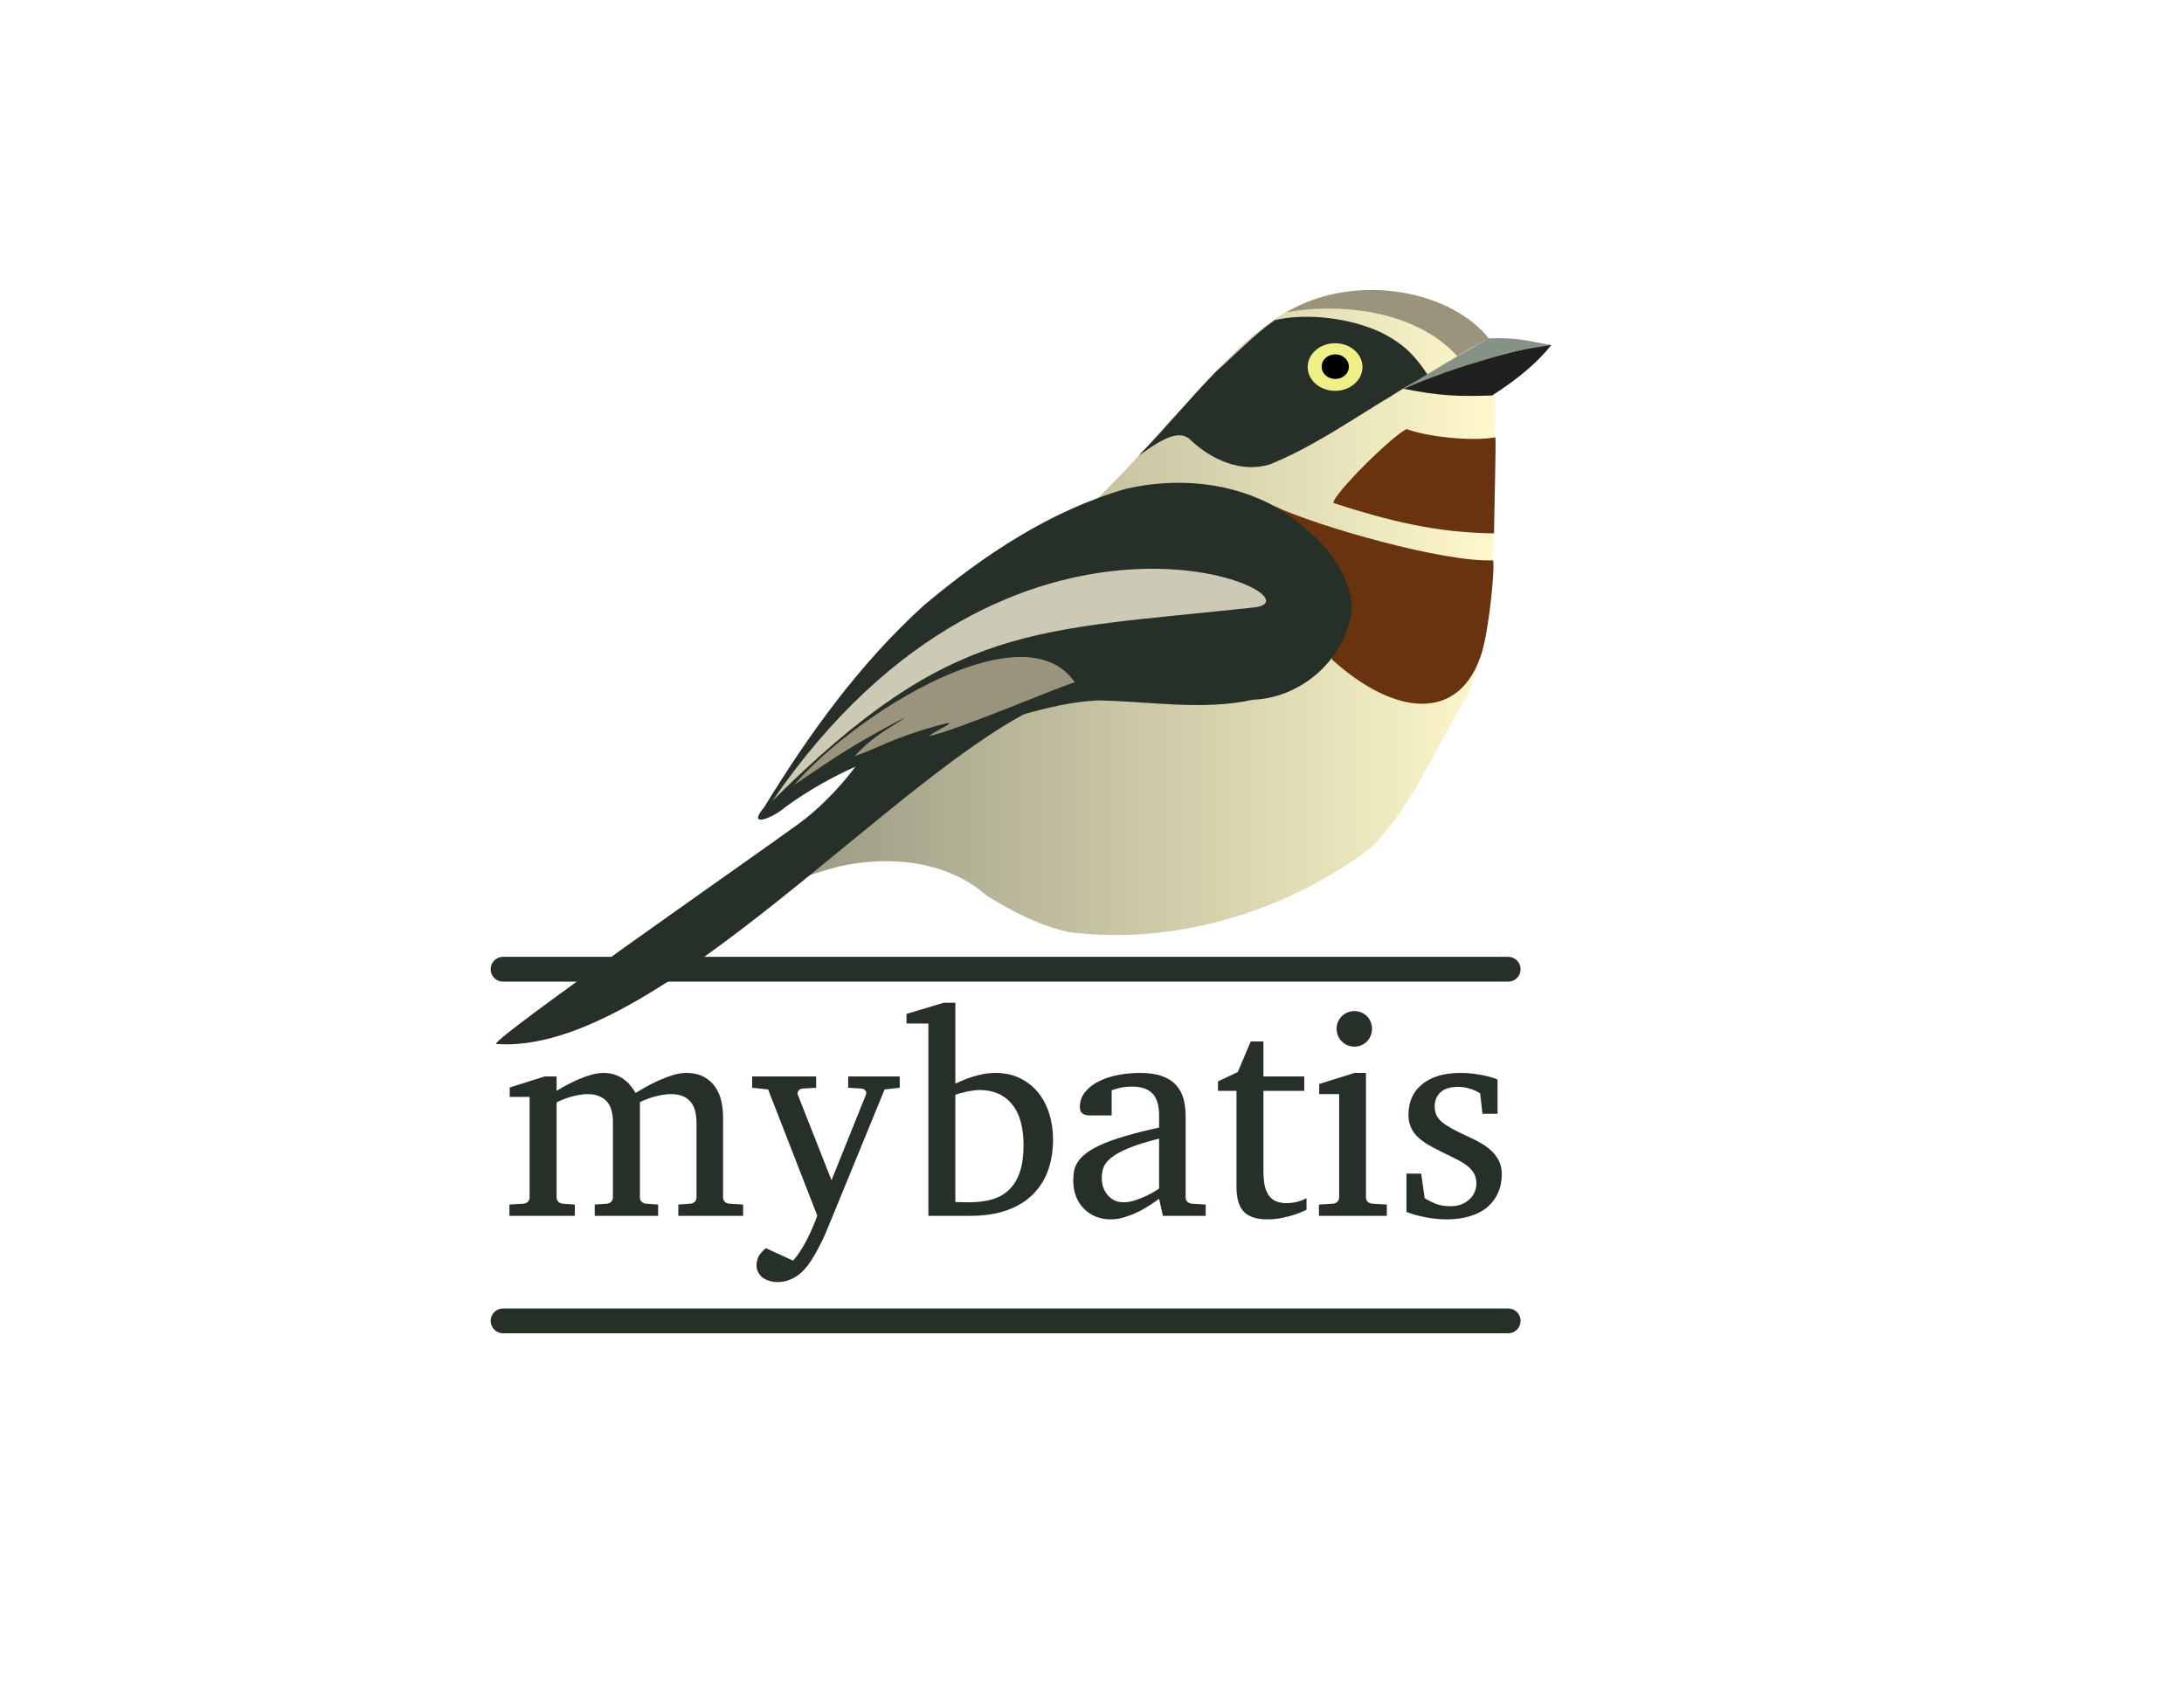
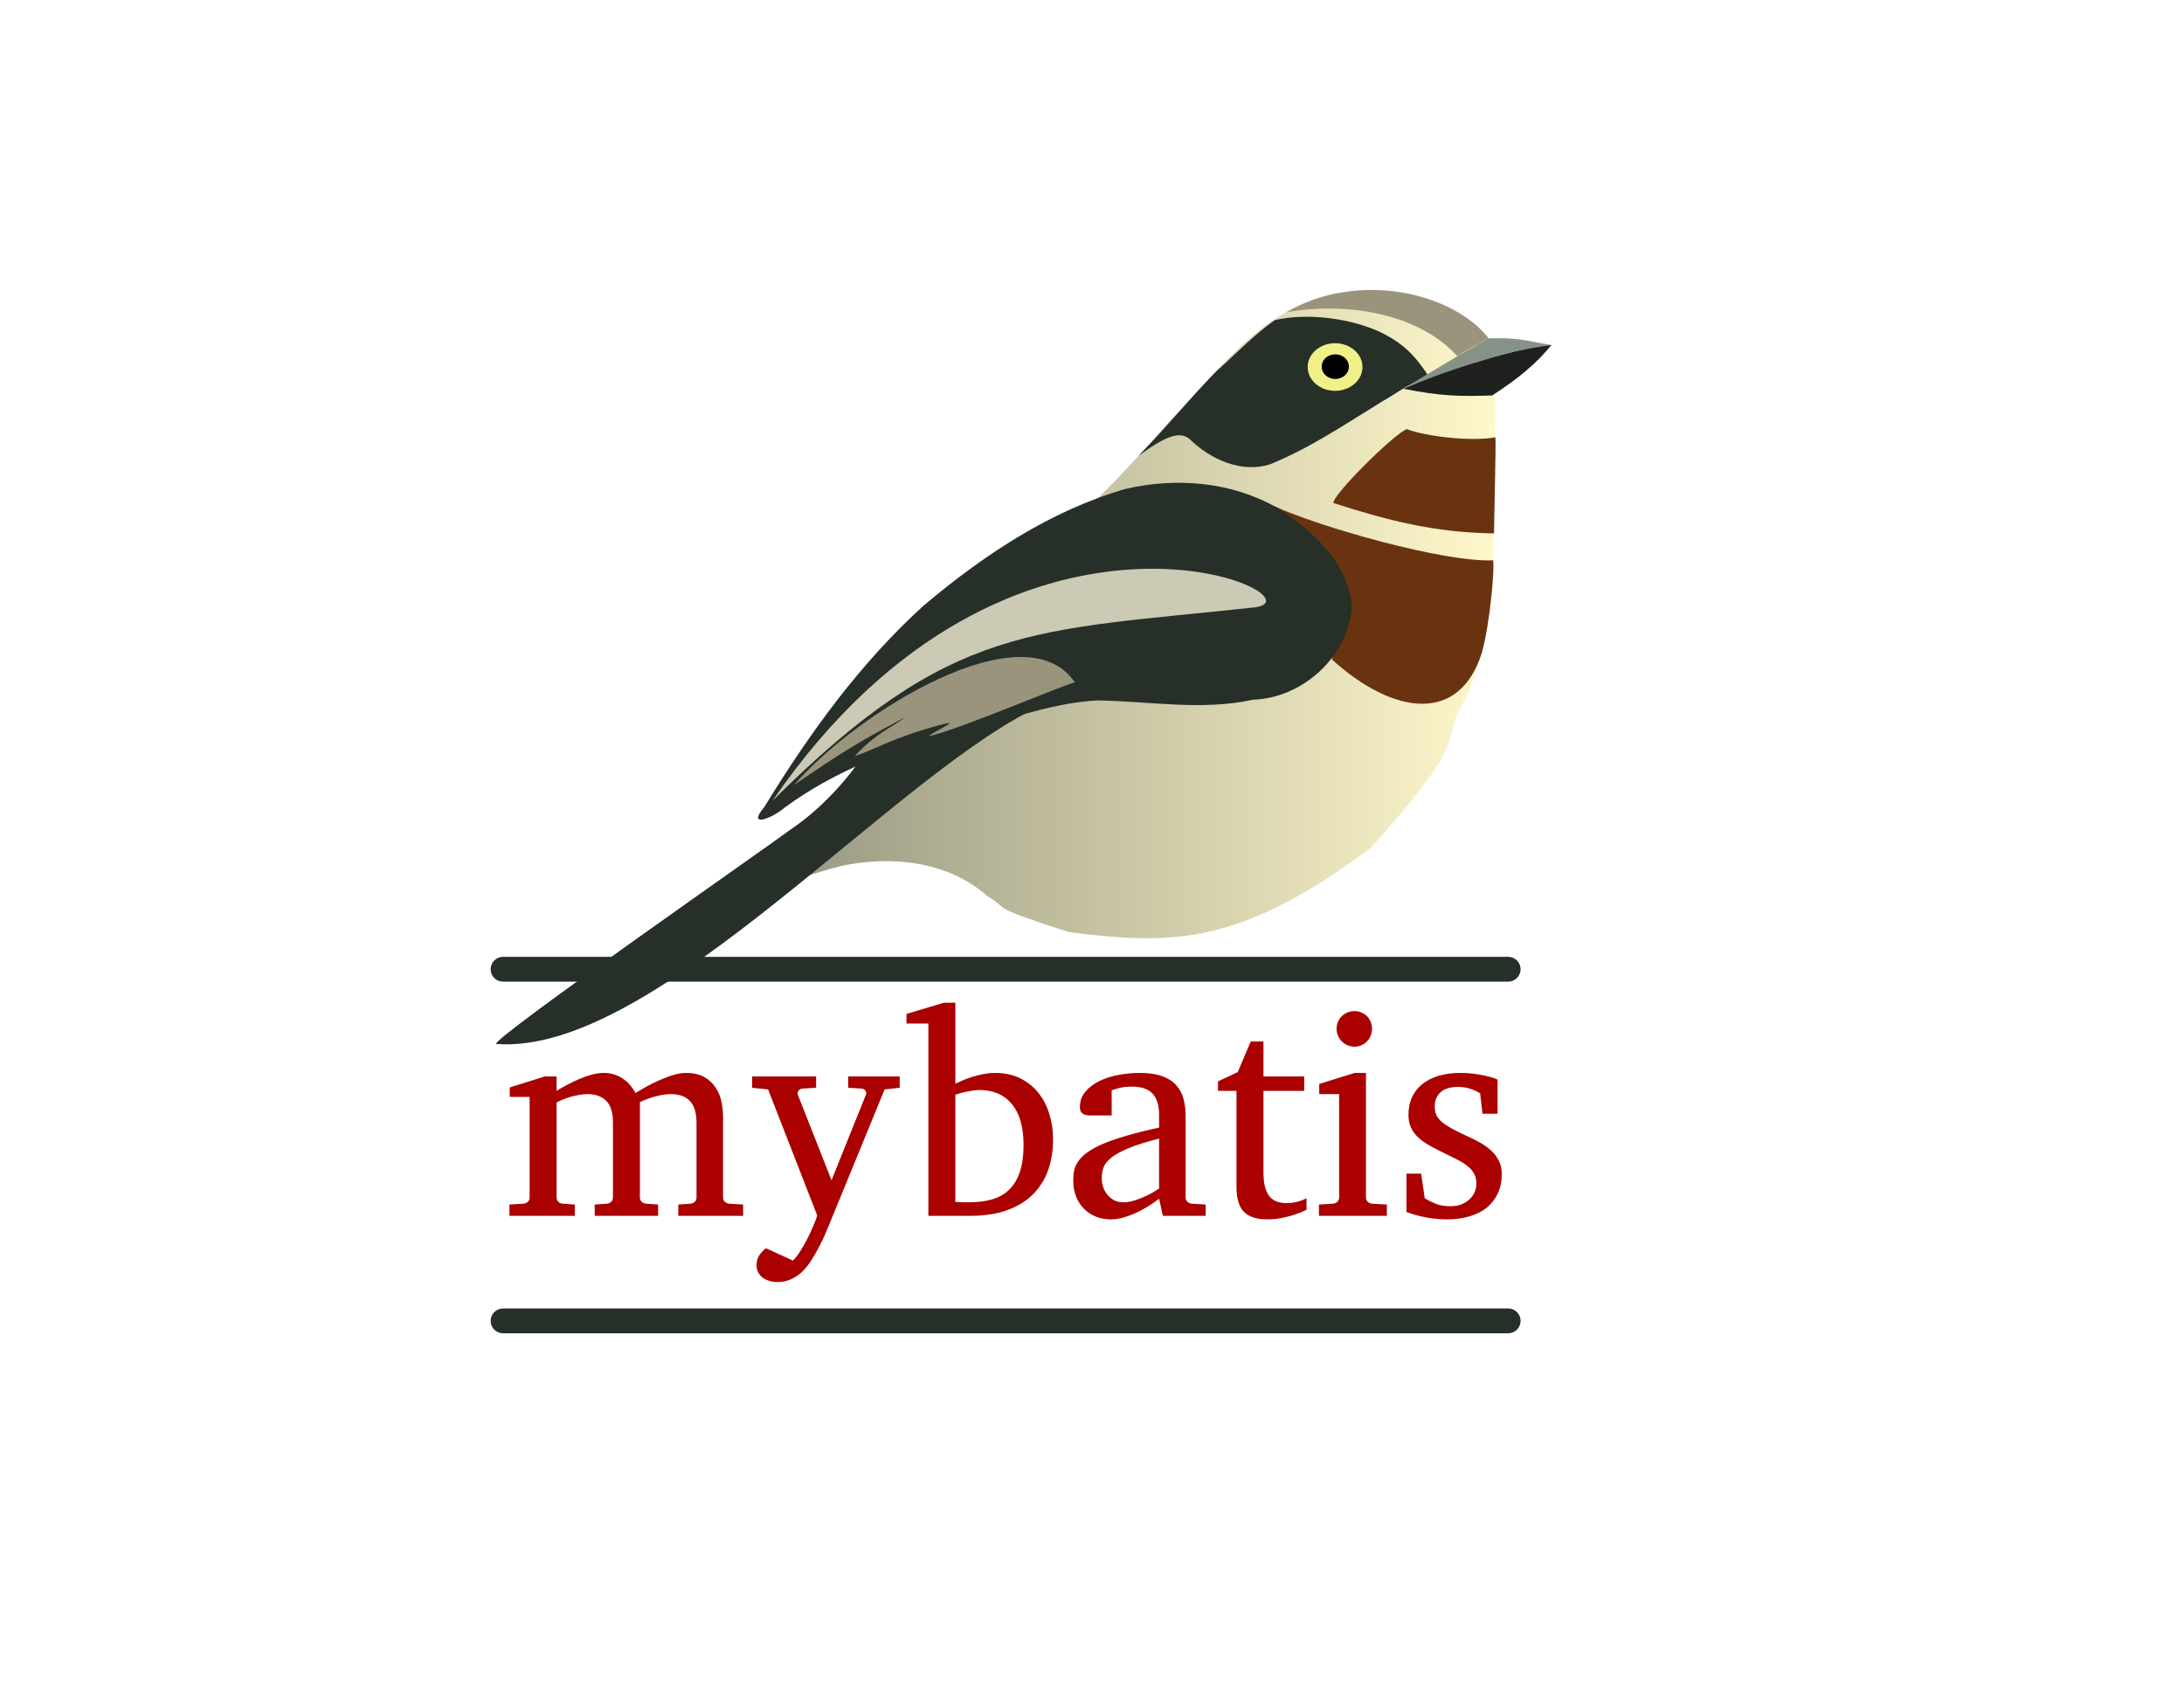
<svg xmlns="http://www.w3.org/2000/svg" xmlns:xlink="http://www.w3.org/1999/xlink" width="792pt" height="612pt" id="svg2" version="1.0">
  <defs id="defs4">
    <linearGradient id="linearGradient3038">
      <stop style="stop-color:#757769;stop-opacity:1;" offset="0" id="stop3040" />
      <stop style="stop-color:#fff8cb;stop-opacity:1;" offset="1" id="stop3042" />
    </linearGradient>
    <linearGradient xlink:href="#linearGradient3038" id="linearGradient3094" gradientUnits="userSpaceOnUse" x1="2.836" y1="315.948" x2="915.594" y2="315.948" gradientTransform="matrix(0.507647,0,0,0.507647,258.1282,158.7463)" />
  </defs>
  <g id="layer1">
    <path d="m -421.395,3.243 c 9.388,-3.701 19.201,-6.233 28.876,-9.062 14.301,-4.33 28.814,-7.791 43.446,-10.777 5.303,-1.075 10.62,-2.124 16.026,-2.49 1.325,-0.068 2.656,-0.119 3.983,-0.058 0.458,0.017 0.917,0.017 1.375,0.015 0.264,-0.007 0.528,-0.007 0.793,-0.005 1.419,0.043 2.839,0.042 4.259,0.044 1.734,0.005 3.468,-0.005 5.202,-0.012 1.613,-0.185 2.269,0.143 3.656,0.852 1.591,0.833 2.997,1.828 4.265,3.1 1.346,1.375 2.464,2.967 3.291,4.703 0.538,0.938 0.54,2.022 0.785,3.037 0.187,0.698 0.628,1.154 1.206,1.562 1.012,0.546 2.091,0.799 3.222,0.987 0.182,0.025 0.364,0.05 0.546,0.075 0,0 -10.308,7.221 -10.308,7.221 l 0,0 c -0.183,-0.039 -0.365,-0.077 -0.548,-0.115 -1.264,-0.3 -2.521,-0.691 -3.591,-1.455 -0.7,-0.609 -1.301,-1.286 -1.581,-2.188 -0.353,-0.947 -0.169,-2.025 -0.651,-2.954 -0.712,-1.627 -1.755,-3.083 -3.028,-4.322 -1.213,-1.146 -2.59,-2.008 -4.096,-2.728 -1.075,-0.487 -2.153,-0.417 -3.32,-0.397 -1.723,-0.007 -3.446,-0.016 -5.169,-0.012 -1.46,0.002 -2.921,0.002 -4.381,0.045 -0.264,0.001 -0.528,0.002 -0.792,-0.011 -0.465,-0.012 -0.931,-0.026 -1.396,-0.052 -1.238,-0.049 -2.476,-0.032 -3.713,0.032 -5.149,0.336 -10.237,1.217 -15.307,2.145 -14.479,2.75 -28.795,6.178 -42.897,10.492 -10.09,3.045 -20.328,5.848 -29.991,10.107 0,0 9.841,-7.777 9.841,-7.777 z" id="path3153" style="fill:#000000;fill-opacity:0" />
-     <path id="path3104" style="font-size:139.822px;font-style:normal;font-variant:normal;font-weight:normal;font-stretch:normal;text-align:center;line-height:125%;writing-mode:lr-tb;text-anchor:middle;fill:#262f28;fill-opacity:1;stroke:none;font-family:Abyssinica SIL;-inkscape-font-specification:Abyssinica SIL" d="m 327.977,587.806 0,-5.462 5.871,-0.41 c 0.865,-0.091 1.57,-0.41 2.116,-0.956 0.546,-0.546 0.819,-1.252 0.819,-2.116 l 0,-35.638 c -9e-5,-2.185 -0.205,-4.142 -0.614,-5.871 -0.41,-1.775 -1.115,-3.277 -2.116,-4.506 -0.956,-1.229 -2.23,-2.185 -3.823,-2.867 -1.593,-0.683 -3.55,-1.024 -5.871,-1.024 -1.183,6e-5 -2.435,0.114 -3.755,0.341 -1.274,0.182 -2.572,0.455 -3.892,0.819 -1.274,0.319 -2.549,0.728 -3.823,1.229 -1.229,0.455 -2.39,0.956 -3.482,1.502 l 0,46.016 c -6e-5,0.865 0.273,1.57 0.819,2.116 0.546,0.546 1.252,0.865 2.116,0.956 l 5.871,0.41 0,5.462 -30.654,0 0,-5.462 5.871,-0.41 c 0.865,-0.091 1.57,-0.41 2.116,-0.956 0.546,-0.546 0.819,-1.252 0.819,-2.116 l 0,-36.526 c -5e-5,-1.957 -0.228,-3.755 -0.683,-5.394 -0.41,-1.684 -1.115,-3.095 -2.116,-4.233 -0.956,-1.183 -2.23,-2.094 -3.823,-2.731 -1.548,-0.683 -3.436,-1.024 -5.667,-1.024 -1.32,6e-5 -2.708,0.137 -4.165,0.41 -1.411,0.228 -2.776,0.546 -4.096,0.956 -1.32,0.364 -2.572,0.797 -3.755,1.297 -1.138,0.455 -2.116,0.91 -2.936,1.365 l 0,45.879 c -3e-5,0.865 0.273,1.57 0.819,2.116 0.546,0.546 1.252,0.865 2.116,0.956 l 5.871,0.41 0,5.462 -31.61,0 0,-5.462 6.827,-0.41 c 0.865,-0.091 1.57,-0.41 2.116,-0.956 0.546,-0.546 0.819,-1.252 0.819,-2.116 l 0,-48.542 -9.626,0 0,-4.574 16.932,-5.325 5.735,0 0,6.964 c 1.547,-0.956 3.254,-1.934 5.12,-2.936 1.912,-1.001 3.869,-1.934 5.871,-2.799 2.003,-0.865 4.005,-1.57 6.008,-2.116 2.048,-0.546 3.983,-0.819 5.803,-0.819 2.003,7e-5 3.823,0.296 5.462,0.888 1.638,0.546 3.072,1.297 4.301,2.253 1.274,0.91 2.367,1.957 3.277,3.141 0.956,1.138 1.73,2.276 2.321,3.414 1.411,-0.865 3.118,-1.866 5.12,-3.004 2.003,-1.138 4.119,-2.185 6.349,-3.141 2.23,-1.001 4.46,-1.843 6.691,-2.526 2.23,-0.683 4.278,-1.024 6.145,-1.024 3.687,7e-5 6.691,0.683 9.012,2.048 2.321,1.32 4.142,3.027 5.462,5.12 1.365,2.048 2.298,4.347 2.799,6.896 0.501,2.549 0.751,5.007 0.751,7.373 l 0,38.711 c -1.1e-4,0.865 0.273,1.57 0.819,2.116 0.592,0.546 1.297,0.865 2.116,0.956 l 6.759,0.41 0,5.462 -31.337,0" />
-     <path id="path3106" style="font-size:139.822px;font-style:normal;font-variant:normal;font-weight:normal;font-stretch:normal;text-align:center;line-height:125%;writing-mode:lr-tb;text-anchor:middle;fill:#262f28;fill-opacity:1;stroke:none;font-family:Abyssinica SIL;-inkscape-font-specification:Abyssinica SIL" d="m 427.723,526.702 -26.831,65.405 c -0.455,1.138 -1.092,2.663 -1.912,4.574 -0.819,1.912 -1.798,3.937 -2.936,6.076 -1.092,2.185 -2.321,4.324 -3.687,6.418 -1.32,2.094 -2.708,3.869 -4.165,5.325 -1.684,1.684 -3.55,2.981 -5.598,3.892 -2.003,0.956 -4.187,1.434 -6.554,1.434 -1.639,-3e-5 -3.095,-0.228 -4.369,-0.683 -1.274,-0.41 -2.344,-0.979 -3.209,-1.707 -0.865,-0.728 -1.525,-1.593 -1.98,-2.594 -0.455,-0.956 -0.683,-1.957 -0.683,-3.004 -10e-6,-1.593 0.341,-3.072 1.024,-4.438 0.728,-1.32 1.889,-2.64 3.482,-3.96 l 13.108,6.008 c 1.138,-1.138 2.299,-2.64 3.482,-4.506 1.183,-1.821 2.298,-3.755 3.345,-5.803 1.047,-2.048 2.003,-4.096 2.867,-6.145 0.865,-2.003 1.547,-3.778 2.048,-5.325 l -23.759,-60.968 -7.715,-0.819 0,-5.462 30.928,0 0,5.462 -6.691,0.41 c -0.774,0.091 -1.388,0.432 -1.843,1.024 -0.455,0.592 -0.546,1.274 -0.273,2.048 l 16.249,41.237 16.59,-41.237 c 0.319,-0.728 0.273,-1.388 -0.137,-1.98 -0.41,-0.637 -1.001,-1.001 -1.775,-1.092 l -6.622,-0.41 0,-5.462 24.92,0 0,5.462 -7.305,0.819" />
-     <path id="path3108" style="font-size:139.822px;font-style:normal;font-variant:normal;font-weight:normal;font-stretch:normal;text-align:center;line-height:125%;writing-mode:lr-tb;text-anchor:middle;fill:#262f28;fill-opacity:1;stroke:none;font-family:Abyssinica SIL;-inkscape-font-specification:Abyssinica SIL" d="m 509.172,550.871 c -7e-5,5.28 -0.774,10.173 -2.321,14.679 -1.548,4.46 -3.96,8.352 -7.237,11.675 -3.232,3.323 -7.396,5.917 -12.494,7.783 -5.052,1.866 -11.083,2.799 -18.092,2.799 l -20.14,0 0,-92.987 -10.582,0 0,-4.643 18.024,-5.394 5.598,0 0,39.12 c 0.819,-0.364 1.889,-0.842 3.209,-1.434 1.32,-0.592 2.822,-1.161 4.506,-1.707 1.73,-0.546 3.573,-1.024 5.53,-1.434 1.957,-0.41 3.96,-0.614 6.008,-0.614 4.597,7e-5 8.625,0.865 12.084,2.594 3.505,1.73 6.44,4.074 8.807,7.032 2.367,2.959 4.142,6.395 5.325,10.309 1.183,3.869 1.775,7.942 1.775,12.221 m -14.269,2.799 c -5e-5,-8.784 -1.889,-15.43 -5.667,-19.936 -3.732,-4.506 -8.967,-6.759 -15.703,-6.759 -0.774,6e-5 -1.684,0.068 -2.731,0.205 -1.047,0.137 -2.116,0.319 -3.209,0.546 -1.047,0.228 -2.094,0.478 -3.141,0.751 -1.001,0.273 -1.843,0.523 -2.526,0.751 l 0,51.887 c 0.774,0.045 1.57,0.068 2.39,0.068 0.683,0.045 1.411,0.068 2.185,0.068 0.819,0 1.57,0 2.253,0 4.142,0 7.829,-0.478 11.06,-1.434 3.232,-0.956 5.962,-2.526 8.193,-4.711 2.23,-2.185 3.937,-5.029 5.12,-8.534 1.183,-3.505 1.775,-7.806 1.775,-12.904" />
-     <path id="path3110" style="font-size:139.822px;font-style:normal;font-variant:normal;font-weight:normal;font-stretch:normal;text-align:center;line-height:125%;writing-mode:lr-tb;text-anchor:middle;fill:#262f28;fill-opacity:1;stroke:none;font-family:Abyssinica SIL;-inkscape-font-specification:Abyssinica SIL" d="m 562.288,587.806 -1.843,-8.261 c -2.458,1.866 -4.984,3.527 -7.578,4.984 -1.138,0.637 -2.344,1.252 -3.618,1.843 -1.274,0.592 -2.594,1.115 -3.96,1.57 -1.32,0.501 -2.685,0.888 -4.096,1.161 -1.365,0.273 -2.731,0.41 -4.096,0.41 -2.549,-10e-6 -4.938,-0.432 -7.169,-1.297 -2.185,-0.865 -4.096,-2.116 -5.735,-3.755 -1.639,-1.639 -2.936,-3.618 -3.892,-5.94 -0.91,-2.321 -1.365,-4.961 -1.365,-7.92 0,-1.73 0.159,-3.368 0.478,-4.916 0.364,-1.547 1.07,-3.049 2.116,-4.506 1.047,-1.456 2.503,-2.845 4.369,-4.165 1.912,-1.365 4.392,-2.708 7.442,-4.028 3.095,-1.32 6.85,-2.617 11.265,-3.892 4.46,-1.32 9.74,-2.64 15.839,-3.96 l 0,-6.008 c -4e-5,-4.688 -1.047,-8.147 -3.141,-10.377 -2.094,-2.276 -5.394,-3.414 -9.9,-3.414 -2.458,7e-5 -4.552,0.228 -6.281,0.683 -1.73,0.455 -2.936,0.819 -3.618,1.092 l 0,12.153 -10.173,0 c -0.637,4e-5 -1.274,-0.045 -1.912,-0.137 -0.592,-0.091 -1.138,-0.273 -1.639,-0.546 -0.501,-0.319 -0.91,-0.728 -1.229,-1.229 -0.273,-0.546 -0.41,-1.252 -0.41,-2.116 -10e-6,-2.867 0.865,-5.325 2.594,-7.373 1.73,-2.094 3.983,-3.823 6.759,-5.189 2.776,-1.365 5.894,-2.367 9.353,-3.004 3.459,-0.637 6.918,-0.956 10.377,-0.956 4.324,7e-5 7.897,0.523 10.719,1.57 2.867,1.047 5.12,2.503 6.759,4.369 1.684,1.866 2.867,4.074 3.55,6.622 0.683,2.549 1.024,5.348 1.024,8.398 l 0,39.189 c -6e-5,0.865 0.273,1.57 0.819,2.116 0.592,0.546 1.297,0.865 2.116,0.956 l 6.759,0.41 0,5.462 -20.687,0 m -1.843,-37.345 c -6.281,1.593 -11.265,3.163 -14.952,4.711 -3.687,1.548 -6.486,3.118 -8.398,4.711 -1.866,1.548 -3.072,3.141 -3.618,4.779 -0.501,1.593 -0.751,3.254 -0.751,4.984 -2e-5,1.456 0.228,2.89 0.683,4.301 0.501,1.365 1.183,2.594 2.048,3.687 0.91,1.092 2.003,1.98 3.277,2.663 1.32,0.637 2.822,0.956 4.506,0.956 1.866,0 3.8,-0.341 5.803,-1.024 2.048,-0.683 3.914,-1.434 5.598,-2.253 1.957,-0.956 3.892,-2.071 5.803,-3.345 l 0,-24.169" />
-     <path id="path3112" style="font-size:139.822px;font-style:normal;font-variant:normal;font-weight:normal;font-stretch:normal;text-align:center;line-height:125%;writing-mode:lr-tb;text-anchor:middle;fill:#262f28;fill-opacity:1;stroke:none;font-family:Abyssinica SIL;-inkscape-font-specification:Abyssinica SIL" d="m 631.722,584.871 c -1.73,0.865 -3.619,1.639 -5.667,2.321 -1.73,0.592 -3.732,1.115 -6.008,1.57 -2.276,0.501 -4.665,0.751 -7.169,0.751 -5.28,-10e-6 -9.103,-1.229 -11.47,-3.687 -2.367,-2.458 -3.55,-6.463 -3.55,-12.016 l 0,-46.425 -8.944,0 0,-4.574 9.558,-4.506 6.281,-14.815 6.145,0 0,16.932 19.731,0 0,6.964 -19.731,0 0,39.052 c -2e-5,2.776 0.228,5.143 0.683,7.1 0.501,1.912 1.206,3.482 2.116,4.711 0.956,1.183 2.116,2.048 3.482,2.594 1.411,0.546 3.049,0.819 4.916,0.819 1.365,10e-6 2.617,-0.114 3.755,-0.341 1.183,-0.228 2.207,-0.501 3.072,-0.819 1.001,-0.364 1.934,-0.774 2.799,-1.229 l 0,5.598" />
-     <path id="path3114" style="font-size:139.822px;font-style:normal;font-variant:normal;font-weight:normal;font-stretch:normal;text-align:center;line-height:125%;writing-mode:lr-tb;text-anchor:middle;fill:#262f28;fill-opacity:1;stroke:none;font-family:Abyssinica SIL;-inkscape-font-specification:Abyssinica SIL" d="m 663.4,497.345 c -3e-5,1.183 -0.228,2.321 -0.683,3.414 -0.41,1.047 -1.001,1.957 -1.775,2.731 -0.774,0.774 -1.684,1.388 -2.731,1.843 -1.001,0.455 -2.094,0.683 -3.277,0.683 -1.183,8e-5 -2.321,-0.227 -3.414,-0.683 -1.047,-0.455 -1.957,-1.07 -2.731,-1.843 -0.774,-0.774 -1.388,-1.684 -1.843,-2.731 -0.455,-1.092 -0.683,-2.23 -0.683,-3.414 -10e-6,-1.183 0.228,-2.298 0.683,-3.345 0.455,-1.047 1.07,-1.957 1.843,-2.731 0.774,-0.774 1.684,-1.365 2.731,-1.775 1.092,-0.455 2.23,-0.683 3.414,-0.683 1.183,1e-4 2.276,0.228 3.277,0.683 1.047,0.41 1.957,1.001 2.731,1.775 0.774,0.774 1.365,1.684 1.775,2.731 0.455,1.047 0.683,2.162 0.683,3.345 m -25.671,90.461 0,-5.462 6.827,-0.41 c 0.865,-0.091 1.57,-0.41 2.116,-0.956 0.546,-0.546 0.819,-1.252 0.819,-2.116 l 0,-49.907 -9.626,0 0,-4.916 17.068,-5.325 5.53,0 0,60.148 c -3e-5,0.865 0.273,1.57 0.819,2.116 0.592,0.546 1.297,0.865 2.116,0.956 l 7.169,0.41 0,5.462 -32.839,0" />
-     <path id="path3116" style="font-size:139.822px;font-style:normal;font-variant:normal;font-weight:normal;font-stretch:normal;text-align:center;line-height:125%;writing-mode:lr-tb;text-anchor:middle;fill:#262f28;fill-opacity:1;stroke:none;font-family:Abyssinica SIL;-inkscape-font-specification:Abyssinica SIL" d="m 726.143,567.529 c -5e-5,3.414 -0.615,6.486 -1.843,9.217 -1.229,2.731 -2.981,5.052 -5.257,6.964 -2.276,1.866 -5.075,3.3 -8.398,4.301 -3.323,1.001 -7.055,1.502 -11.197,1.502 -2.139,-10e-6 -4.233,-0.137 -6.281,-0.41 -2.003,-0.228 -3.869,-0.546 -5.598,-0.956 -1.684,-0.364 -3.186,-0.751 -4.506,-1.161 -1.32,-0.41 -2.321,-0.751 -3.004,-1.024 l 0,-18.57 7.1,0 1.707,11.879 c 1.411,0.91 3.141,1.798 5.189,2.663 2.094,0.819 4.506,1.229 7.237,1.229 2.003,10e-6 3.778,-0.296 5.325,-0.888 1.547,-0.637 2.845,-1.456 3.892,-2.458 1.092,-1.001 1.912,-2.139 2.458,-3.414 0.592,-1.32 0.888,-2.685 0.888,-4.096 -3e-5,-1.957 -0.387,-3.618 -1.161,-4.984 -0.774,-1.411 -1.889,-2.663 -3.345,-3.755 -1.457,-1.138 -3.254,-2.23 -5.394,-3.277 -2.094,-1.047 -4.483,-2.23 -7.169,-3.55 -2.549,-1.229 -4.802,-2.435 -6.759,-3.618 -1.957,-1.229 -3.618,-2.526 -4.984,-3.892 -1.32,-1.411 -2.321,-2.936 -3.004,-4.574 -0.683,-1.684 -1.024,-3.573 -1.024,-5.667 -10e-6,-3.095 0.546,-5.894 1.639,-8.398 1.138,-2.503 2.776,-4.62 4.916,-6.349 2.139,-1.775 4.756,-3.14 7.851,-4.096 3.141,-0.956 6.736,-1.434 10.787,-1.434 2.048,7e-5 4.005,0.114 5.871,0.341 1.866,0.228 3.573,0.501 5.12,0.819 1.547,0.319 2.913,0.66 4.096,1.024 1.183,0.364 2.116,0.706 2.799,1.024 l 0,16.522 -7.305,0 -1.092,-9.763 c -1.001,-0.774 -2.481,-1.502 -4.438,-2.185 -1.957,-0.683 -4.028,-1.024 -6.213,-1.024 -3.869,6e-5 -6.736,0.888 -8.602,2.663 -1.821,1.73 -2.731,3.96 -2.731,6.691 -2e-5,1.593 0.25,2.981 0.751,4.165 0.546,1.183 1.411,2.299 2.594,3.345 1.229,1.047 2.822,2.116 4.779,3.209 2.003,1.092 4.483,2.321 7.442,3.687 2.458,1.092 4.711,2.23 6.759,3.414 2.048,1.183 3.823,2.503 5.325,3.96 1.502,1.457 2.663,3.072 3.482,4.847 0.865,1.775 1.297,3.801 1.297,6.076" />
+     <path id="path3104" style="font-size:139.822px;font-style:normal;font-variant:normal;font-weight:normal;font-stretch:normal;text-align:center;line-height:125%;writing-mode:lr-tb;text-anchor:middle;fill:#aa0000;fill-opacity:1;stroke:none;font-family:Abyssinica SIL;-inkscape-font-specification:Abyssinica SIL" d="m 327.977,587.806 0,-5.462 5.871,-0.41 c 0.865,-0.091 1.57,-0.41 2.116,-0.956 0.546,-0.546 0.819,-1.252 0.819,-2.116 l 0,-35.638 c -9e-5,-2.185 -0.205,-4.142 -0.614,-5.871 -0.41,-1.775 -1.115,-3.277 -2.116,-4.506 -0.956,-1.229 -2.23,-2.185 -3.823,-2.867 -1.593,-0.683 -3.55,-1.024 -5.871,-1.024 -1.183,6e-5 -2.435,0.114 -3.755,0.341 -1.274,0.182 -2.572,0.455 -3.892,0.819 -1.274,0.319 -2.549,0.728 -3.823,1.229 -1.229,0.455 -2.39,0.956 -3.482,1.502 l 0,46.016 c -6e-5,0.865 0.273,1.57 0.819,2.116 0.546,0.546 1.252,0.865 2.116,0.956 l 5.871,0.41 0,5.462 -30.654,0 0,-5.462 5.871,-0.41 c 0.865,-0.091 1.57,-0.41 2.116,-0.956 0.546,-0.546 0.819,-1.252 0.819,-2.116 l 0,-36.526 c -5e-5,-1.957 -0.228,-3.755 -0.683,-5.394 -0.41,-1.684 -1.115,-3.095 -2.116,-4.233 -0.956,-1.183 -2.23,-2.094 -3.823,-2.731 -1.548,-0.683 -3.436,-1.024 -5.667,-1.024 -1.32,6e-5 -2.708,0.137 -4.165,0.41 -1.411,0.228 -2.776,0.546 -4.096,0.956 -1.32,0.364 -2.572,0.797 -3.755,1.297 -1.138,0.455 -2.116,0.91 -2.936,1.365 l 0,45.879 c -3e-5,0.865 0.273,1.57 0.819,2.116 0.546,0.546 1.252,0.865 2.116,0.956 l 5.871,0.41 0,5.462 -31.61,0 0,-5.462 6.827,-0.41 c 0.865,-0.091 1.57,-0.41 2.116,-0.956 0.546,-0.546 0.819,-1.252 0.819,-2.116 l 0,-48.542 -9.626,0 0,-4.574 16.932,-5.325 5.735,0 0,6.964 c 1.547,-0.956 3.254,-1.934 5.12,-2.936 1.912,-1.001 3.869,-1.934 5.871,-2.799 2.003,-0.865 4.005,-1.57 6.008,-2.116 2.048,-0.546 3.983,-0.819 5.803,-0.819 2.003,7e-5 3.823,0.296 5.462,0.888 1.638,0.546 3.072,1.297 4.301,2.253 1.274,0.91 2.367,1.957 3.277,3.141 0.956,1.138 1.73,2.276 2.321,3.414 1.411,-0.865 3.118,-1.866 5.12,-3.004 2.003,-1.138 4.119,-2.185 6.349,-3.141 2.23,-1.001 4.46,-1.843 6.691,-2.526 2.23,-0.683 4.278,-1.024 6.145,-1.024 3.687,7e-5 6.691,0.683 9.012,2.048 2.321,1.32 4.142,3.027 5.462,5.12 1.365,2.048 2.298,4.347 2.799,6.896 0.501,2.549 0.751,5.007 0.751,7.373 l 0,38.711 c -1.1e-4,0.865 0.273,1.57 0.819,2.116 0.592,0.546 1.297,0.865 2.116,0.956 l 6.759,0.41 0,5.462 -31.337,0" />
+     <path id="path3106" style="font-size:139.822px;font-style:normal;font-variant:normal;font-weight:normal;font-stretch:normal;text-align:center;line-height:125%;writing-mode:lr-tb;text-anchor:middle;fill:#aa0000;fill-opacity:1;stroke:none;font-family:Abyssinica SIL;-inkscape-font-specification:Abyssinica SIL" d="m 427.723,526.702 -26.831,65.405 c -0.455,1.138 -1.092,2.663 -1.912,4.574 -0.819,1.912 -1.798,3.937 -2.936,6.076 -1.092,2.185 -2.321,4.324 -3.687,6.418 -1.32,2.094 -2.708,3.869 -4.165,5.325 -1.684,1.684 -3.55,2.981 -5.598,3.892 -2.003,0.956 -4.187,1.434 -6.554,1.434 -1.639,-3e-5 -3.095,-0.228 -4.369,-0.683 -1.274,-0.41 -2.344,-0.979 -3.209,-1.707 -0.865,-0.728 -1.525,-1.593 -1.98,-2.594 -0.455,-0.956 -0.683,-1.957 -0.683,-3.004 -10e-6,-1.593 0.341,-3.072 1.024,-4.438 0.728,-1.32 1.889,-2.64 3.482,-3.96 l 13.108,6.008 c 1.138,-1.138 2.299,-2.64 3.482,-4.506 1.183,-1.821 2.298,-3.755 3.345,-5.803 1.047,-2.048 2.003,-4.096 2.867,-6.145 0.865,-2.003 1.547,-3.778 2.048,-5.325 l -23.759,-60.968 -7.715,-0.819 0,-5.462 30.928,0 0,5.462 -6.691,0.41 c -0.774,0.091 -1.388,0.432 -1.843,1.024 -0.455,0.592 -0.546,1.274 -0.273,2.048 l 16.249,41.237 16.59,-41.237 c 0.319,-0.728 0.273,-1.388 -0.137,-1.98 -0.41,-0.637 -1.001,-1.001 -1.775,-1.092 l -6.622,-0.41 0,-5.462 24.92,0 0,5.462 -7.305,0.819" />
+     <path id="path3108" style="font-size:139.822px;font-style:normal;font-variant:normal;font-weight:normal;font-stretch:normal;text-align:center;line-height:125%;writing-mode:lr-tb;text-anchor:middle;fill:#aa0000;fill-opacity:1;stroke:none;font-family:Abyssinica SIL;-inkscape-font-specification:Abyssinica SIL" d="m 509.172,550.871 c -7e-5,5.28 -0.774,10.173 -2.321,14.679 -1.548,4.46 -3.96,8.352 -7.237,11.675 -3.232,3.323 -7.396,5.917 -12.494,7.783 -5.052,1.866 -11.083,2.799 -18.092,2.799 l -20.14,0 0,-92.987 -10.582,0 0,-4.643 18.024,-5.394 5.598,0 0,39.12 c 0.819,-0.364 1.889,-0.842 3.209,-1.434 1.32,-0.592 2.822,-1.161 4.506,-1.707 1.73,-0.546 3.573,-1.024 5.53,-1.434 1.957,-0.41 3.96,-0.614 6.008,-0.614 4.597,7e-5 8.625,0.865 12.084,2.594 3.505,1.73 6.44,4.074 8.807,7.032 2.367,2.959 4.142,6.395 5.325,10.309 1.183,3.869 1.775,7.942 1.775,12.221 m -14.269,2.799 c -5e-5,-8.784 -1.889,-15.43 -5.667,-19.936 -3.732,-4.506 -8.967,-6.759 -15.703,-6.759 -0.774,6e-5 -1.684,0.068 -2.731,0.205 -1.047,0.137 -2.116,0.319 -3.209,0.546 -1.047,0.228 -2.094,0.478 -3.141,0.751 -1.001,0.273 -1.843,0.523 -2.526,0.751 l 0,51.887 c 0.774,0.045 1.57,0.068 2.39,0.068 0.683,0.045 1.411,0.068 2.185,0.068 0.819,0 1.57,0 2.253,0 4.142,0 7.829,-0.478 11.06,-1.434 3.232,-0.956 5.962,-2.526 8.193,-4.711 2.23,-2.185 3.937,-5.029 5.12,-8.534 1.183,-3.505 1.775,-7.806 1.775,-12.904" />
+     <path id="path3110" style="font-size:139.822px;font-style:normal;font-variant:normal;font-weight:normal;font-stretch:normal;text-align:center;line-height:125%;writing-mode:lr-tb;text-anchor:middle;fill:#aa0000;fill-opacity:1;stroke:none;font-family:Abyssinica SIL;-inkscape-font-specification:Abyssinica SIL" d="m 562.288,587.806 -1.843,-8.261 c -2.458,1.866 -4.984,3.527 -7.578,4.984 -1.138,0.637 -2.344,1.252 -3.618,1.843 -1.274,0.592 -2.594,1.115 -3.96,1.57 -1.32,0.501 -2.685,0.888 -4.096,1.161 -1.365,0.273 -2.731,0.41 -4.096,0.41 -2.549,-10e-6 -4.938,-0.432 -7.169,-1.297 -2.185,-0.865 -4.096,-2.116 -5.735,-3.755 -1.639,-1.639 -2.936,-3.618 -3.892,-5.94 -0.91,-2.321 -1.365,-4.961 -1.365,-7.92 0,-1.73 0.159,-3.368 0.478,-4.916 0.364,-1.547 1.07,-3.049 2.116,-4.506 1.047,-1.456 2.503,-2.845 4.369,-4.165 1.912,-1.365 4.392,-2.708 7.442,-4.028 3.095,-1.32 6.85,-2.617 11.265,-3.892 4.46,-1.32 9.74,-2.64 15.839,-3.96 l 0,-6.008 c -4e-5,-4.688 -1.047,-8.147 -3.141,-10.377 -2.094,-2.276 -5.394,-3.414 -9.9,-3.414 -2.458,7e-5 -4.552,0.228 -6.281,0.683 -1.73,0.455 -2.936,0.819 -3.618,1.092 l 0,12.153 -10.173,0 c -0.637,4e-5 -1.274,-0.045 -1.912,-0.137 -0.592,-0.091 -1.138,-0.273 -1.639,-0.546 -0.501,-0.319 -0.91,-0.728 -1.229,-1.229 -0.273,-0.546 -0.41,-1.252 -0.41,-2.116 -10e-6,-2.867 0.865,-5.325 2.594,-7.373 1.73,-2.094 3.983,-3.823 6.759,-5.189 2.776,-1.365 5.894,-2.367 9.353,-3.004 3.459,-0.637 6.918,-0.956 10.377,-0.956 4.324,7e-5 7.897,0.523 10.719,1.57 2.867,1.047 5.12,2.503 6.759,4.369 1.684,1.866 2.867,4.074 3.55,6.622 0.683,2.549 1.024,5.348 1.024,8.398 l 0,39.189 c -6e-5,0.865 0.273,1.57 0.819,2.116 0.592,0.546 1.297,0.865 2.116,0.956 l 6.759,0.41 0,5.462 -20.687,0 m -1.843,-37.345 c -6.281,1.593 -11.265,3.163 -14.952,4.711 -3.687,1.548 -6.486,3.118 -8.398,4.711 -1.866,1.548 -3.072,3.141 -3.618,4.779 -0.501,1.593 -0.751,3.254 -0.751,4.984 -2e-5,1.456 0.228,2.89 0.683,4.301 0.501,1.365 1.183,2.594 2.048,3.687 0.91,1.092 2.003,1.98 3.277,2.663 1.32,0.637 2.822,0.956 4.506,0.956 1.866,0 3.8,-0.341 5.803,-1.024 2.048,-0.683 3.914,-1.434 5.598,-2.253 1.957,-0.956 3.892,-2.071 5.803,-3.345 l 0,-24.169" />
+     <path id="path3112" style="font-size:139.822px;font-style:normal;font-variant:normal;font-weight:normal;font-stretch:normal;text-align:center;line-height:125%;writing-mode:lr-tb;text-anchor:middle;fill:#aa0000;fill-opacity:1;stroke:none;font-family:Abyssinica SIL;-inkscape-font-specification:Abyssinica SIL" d="m 631.722,584.871 c -1.73,0.865 -3.619,1.639 -5.667,2.321 -1.73,0.592 -3.732,1.115 -6.008,1.57 -2.276,0.501 -4.665,0.751 -7.169,0.751 -5.28,-10e-6 -9.103,-1.229 -11.47,-3.687 -2.367,-2.458 -3.55,-6.463 -3.55,-12.016 l 0,-46.425 -8.944,0 0,-4.574 9.558,-4.506 6.281,-14.815 6.145,0 0,16.932 19.731,0 0,6.964 -19.731,0 0,39.052 c -2e-5,2.776 0.228,5.143 0.683,7.1 0.501,1.912 1.206,3.482 2.116,4.711 0.956,1.183 2.116,2.048 3.482,2.594 1.411,0.546 3.049,0.819 4.916,0.819 1.365,10e-6 2.617,-0.114 3.755,-0.341 1.183,-0.228 2.207,-0.501 3.072,-0.819 1.001,-0.364 1.934,-0.774 2.799,-1.229 l 0,5.598" />
+     <path id="path3114" style="font-size:139.822px;font-style:normal;font-variant:normal;font-weight:normal;font-stretch:normal;text-align:center;line-height:125%;writing-mode:lr-tb;text-anchor:middle;fill:#aa0000;fill-opacity:1;stroke:none;font-family:Abyssinica SIL;-inkscape-font-specification:Abyssinica SIL" d="m 663.4,497.345 c -3e-5,1.183 -0.228,2.321 -0.683,3.414 -0.41,1.047 -1.001,1.957 -1.775,2.731 -0.774,0.774 -1.684,1.388 -2.731,1.843 -1.001,0.455 -2.094,0.683 -3.277,0.683 -1.183,8e-5 -2.321,-0.227 -3.414,-0.683 -1.047,-0.455 -1.957,-1.07 -2.731,-1.843 -0.774,-0.774 -1.388,-1.684 -1.843,-2.731 -0.455,-1.092 -0.683,-2.23 -0.683,-3.414 -10e-6,-1.183 0.228,-2.298 0.683,-3.345 0.455,-1.047 1.07,-1.957 1.843,-2.731 0.774,-0.774 1.684,-1.365 2.731,-1.775 1.092,-0.455 2.23,-0.683 3.414,-0.683 1.183,1e-4 2.276,0.228 3.277,0.683 1.047,0.41 1.957,1.001 2.731,1.775 0.774,0.774 1.365,1.684 1.775,2.731 0.455,1.047 0.683,2.162 0.683,3.345 m -25.671,90.461 0,-5.462 6.827,-0.41 c 0.865,-0.091 1.57,-0.41 2.116,-0.956 0.546,-0.546 0.819,-1.252 0.819,-2.116 l 0,-49.907 -9.626,0 0,-4.916 17.068,-5.325 5.53,0 0,60.148 c -3e-5,0.865 0.273,1.57 0.819,2.116 0.592,0.546 1.297,0.865 2.116,0.956 l 7.169,0.41 0,5.462 -32.839,0" />
+     <path id="path3116" style="font-size:139.822px;font-style:normal;font-variant:normal;font-weight:normal;font-stretch:normal;text-align:center;line-height:125%;writing-mode:lr-tb;text-anchor:middle;fill:#aa0000;fill-opacity:1;stroke:none;font-family:Abyssinica SIL;-inkscape-font-specification:Abyssinica SIL" d="m 726.143,567.529 c -5e-5,3.414 -0.615,6.486 -1.843,9.217 -1.229,2.731 -2.981,5.052 -5.257,6.964 -2.276,1.866 -5.075,3.3 -8.398,4.301 -3.323,1.001 -7.055,1.502 -11.197,1.502 -2.139,-10e-6 -4.233,-0.137 -6.281,-0.41 -2.003,-0.228 -3.869,-0.546 -5.598,-0.956 -1.684,-0.364 -3.186,-0.751 -4.506,-1.161 -1.32,-0.41 -2.321,-0.751 -3.004,-1.024 l 0,-18.57 7.1,0 1.707,11.879 c 1.411,0.91 3.141,1.798 5.189,2.663 2.094,0.819 4.506,1.229 7.237,1.229 2.003,10e-6 3.778,-0.296 5.325,-0.888 1.547,-0.637 2.845,-1.456 3.892,-2.458 1.092,-1.001 1.912,-2.139 2.458,-3.414 0.592,-1.32 0.888,-2.685 0.888,-4.096 -3e-5,-1.957 -0.387,-3.618 -1.161,-4.984 -0.774,-1.411 -1.889,-2.663 -3.345,-3.755 -1.457,-1.138 -3.254,-2.23 -5.394,-3.277 -2.094,-1.047 -4.483,-2.23 -7.169,-3.55 -2.549,-1.229 -4.802,-2.435 -6.759,-3.618 -1.957,-1.229 -3.618,-2.526 -4.984,-3.892 -1.32,-1.411 -2.321,-2.936 -3.004,-4.574 -0.683,-1.684 -1.024,-3.573 -1.024,-5.667 -10e-6,-3.095 0.546,-5.894 1.639,-8.398 1.138,-2.503 2.776,-4.62 4.916,-6.349 2.139,-1.775 4.756,-3.14 7.851,-4.096 3.141,-0.956 6.736,-1.434 10.787,-1.434 2.048,7e-5 4.005,0.114 5.871,0.341 1.866,0.228 3.573,0.501 5.12,0.819 1.547,0.319 2.913,0.66 4.096,1.024 1.183,0.364 2.116,0.706 2.799,1.024 l 0,16.522 -7.305,0 -1.092,-9.763 c -1.001,-0.774 -2.481,-1.502 -4.438,-2.185 -1.957,-0.683 -4.028,-1.024 -6.213,-1.024 -3.869,6e-5 -6.736,0.888 -8.602,2.663 -1.821,1.73 -2.731,3.96 -2.731,6.691 -2e-5,1.593 0.25,2.981 0.751,4.165 0.546,1.183 1.411,2.299 2.594,3.345 1.229,1.047 2.822,2.116 4.779,3.209 2.003,1.092 4.483,2.321 7.442,3.687 2.458,1.092 4.711,2.23 6.759,3.414 2.048,1.183 3.823,2.503 5.325,3.96 1.502,1.457 2.663,3.072 3.482,4.847 0.865,1.775 1.297,3.801 1.297,6.076" />
    <rect style="color:#000000;fill:#262f28;fill-opacity:1;fill-rule:nonzero;stroke:none;stroke-width:2;marker:none;visibility:visible;display:inline;overflow:visible;enable-background:accumulate" id="rect2969" width="498" height="12" x="237.233" y="462.586" ry="6" />
    <rect ry="6" y="632.586" x="237.233" height="12" width="498" id="rect2971" style="color:#000000;fill:#262f28;fill-opacity:1;fill-rule:nonzero;stroke:none;stroke-width:2;marker:none;visibility:visible;display:inline;overflow:visible;enable-background:accumulate" />
-     <path style="fill:url(#linearGradient3094);fill-opacity:1" d="m 516.78,450.629 c 51.323,6.523 104.711,-9.752 145.798,-40.492 21.251,-21.18 31.101,-48.71 47.045,-73.811 10.406,-28.3 12.337,-49.205 12.467,-78.38 -1.028,-29.357 3.008,-59.403 -0.921,-88.487 -12.686,-26.761 -47.681,-29.997 -73.791,-27.805 -36.187,5.722 -58.182,37.93 -82.168,62.231 -22.085,25.704 -46.177,49.538 -71.361,72.12 -30.359,30.839 -56.881,65.137 -82.166,100.125 -36.342,42.447 -88.148,66.46 -131.02,101.147 -10.476,3.165 -33.75,30.592 -12.333,15.298 43.624,-28.419 86.842,-60.784 138.057,-73.833 24.194,-5.271 51.615,-2.563 70.833,14.332 12.28,7.624 25.345,14.428 39.561,17.556 z" id="path2920" />
+     <path style="fill:url(#linearGradient3094);fill-opacity:1" d="m 516.78,450.629 c 51.323,6.523 83.133,5.942 145.798,-40.492 52.638,-58.452 31.101,-48.71 47.045,-73.811 10.406,-28.3 12.337,-49.205 12.467,-78.38 -1.028,-29.357 3.008,-59.403 -0.921,-88.487 -12.686,-26.761 -47.681,-29.997 -73.791,-27.805 -36.187,5.722 -58.182,37.93 -82.168,62.231 -22.085,25.704 -46.177,49.538 -71.361,72.12 -30.359,30.839 -56.881,65.137 -82.166,100.125 -36.342,42.447 -88.148,66.46 -131.02,101.147 -10.476,3.165 -33.75,30.592 -12.333,15.298 43.624,-28.419 86.842,-60.784 138.057,-73.833 24.194,-5.271 51.615,-2.563 70.833,14.332 12.28,7.624 -0.157,4.619 39.561,17.556 z" id="path2920" />
    <path style="fill:#9a947d;stroke:none" d="m 719.822,163.581 c -17.156,-22.021 -62.789,-33.005 -97.79,-12.63 29.017,-5.14 64.025,0.537 82.57,21.253 5.673,-3.55 9.291,-5.364 15.219,-8.623 z" id="path2922" />
    <path style="fill:#262f28;fill-opacity:1" d="m 550.537,220.287 c 12.989,-13.103 24.562,-27.539 37.483,-40.691 9.409,-8.341 18.068,-17.579 28.384,-24.846 15.287,-3.537 36.198,-1.097 51.279,5.932 11.169,5.605 16.629,11.257 23.489,21.84 -8.423,1.508 -15.207,7.308 -22.545,11.367 -17.788,10.921 -35.229,22.776 -54.662,30.629 -13.755,4.279 -28.34,-2.332 -38.286,-11.786 -3.866,-3.986 -9.488,-2.014 -13.677,0.207 -4.059,2.06 -7.7,4.815 -11.465,7.347 z" id="path2924" />
    <path id="path2926" d="m 716.593,315.237 c 3.78,-13.613 6.239,-41.01 5.334,-44.35 -23.275,1.112 -84.308,-16.094 -106.253,-26.395 31.123,27.761 27.598,22.668 34.907,40.368 7.097,8.647 -5.526,24.37 -6.564,33.987 29.954,27.092 61.869,31.165 72.576,-3.609 z" style="fill:#693310;fill-opacity:1;stroke:none" />
    <path id="path2928" d="m 505.687,340.137 c -70.382,30.243 -188.265,170.737 -265.866,164.561 -0.768,-3.307 123.767,-89.989 146.241,-106.348 17.687,-12.854 34.534,-34.863 34.813,-41.483 11.265,-4.281 71.639,-17.096 84.811,-16.73 z" style="fill:#262f28;fill-opacity:1;stroke:none" />
    <path id="path2932" d="m 678.524,187.923 c 18.335,3.675 27.625,3.771 42.945,3.265 12.418,-7.94 21.716,-15.708 28.654,-24.399 -5.219,0.226 -13.425,1.896 -25.637,5.096 -12.212,3.2 -26.894,7.518 -45.962,16.038 z" style="fill:#1e211e" />
    <path style="fill:#879287;fill-opacity:1" d="m 678.524,187.923 c 26.079,-15.719 26.079,-15.719 41.298,-24.342 14.73,-0.543 19.181,1.455 30.196,3.2 -13.847,2.061 -19.277,3.366 -27.309,5.762 -13.644,4.07 -22.934,6.633 -44.185,15.38 z" id="path2934" />
    <path transform="matrix(-0.5580388,0,0,0.507647,745.0808,157.8398)" d="m 202.143,38.612 a 23.75,22.679 0 1 1 -47.5,0 23.75,22.679 0 1 1 47.5,0 z" id="path2938" style="fill:#f0f088;fill-opacity:1;stroke:none" />
    <path transform="matrix(-0.5580388,0,0,0.507647,743.4864,157.2958)" d="m 187.143,39.326 a 11.786,11.607 0 1 1 -23.571,0 11.786,11.607 0 1 1 23.571,0 z" id="path2940" style="fill:#000000;fill-opacity:1;stroke:none" />
    <path id="path2944" d="m 617.789,245.647 c 16.825,10.898 34.086,26.369 35.86,47.633 -1.762,24.244 -23.75,44.152 -47.78,45.009 -24.881,5.431 -50.267,0.682 -75.327,0.334 -24.425,1.285 -47.154,11.217 -70.854,16.314 -28.56,7.106 -56.453,17.984 -80.312,35.509 -5.102,4.602 -18.935,10.574 -9.782,-0.331 21.635,-35.39 46.307,-69.541 77.162,-97.484 28.835,-24.249 61.168,-45.83 97.684,-56.315 24.476,-5.64 51.362,-3.383 73.349,9.33 z" style="fill:#262f28;fill-opacity:1" />
    <path id="path2946" d="m 383.856,379.611 c 22.045,-15.141 30.404,-20.485 54.017,-32.951 -6.269,4.792 -14.302,7.739 -24.551,18.81 9.875,-3.054 17.401,-8.5 40.887,-14.9 11.743,-3.2 -0.985,2.079 -5.255,5.377 13.421,-2.6 68.29,-26.156 70.789,-26.001 -24.318,-35.809 -105.488,14.364 -135.887,49.666 z" style="fill:#9a947d;stroke:none" />
    <path id="path2948" d="M 606.971,293.604 C 498.991,305.346 460.653,300.536 373.465,387.19 489.274,218.584 642.361,288.584 606.971,293.604 z" style="fill:#f5efd7;fill-opacity:0.803;fill-rule:evenodd;stroke:none" />
    <path style="fill:#000000;fill-opacity:0" id="path2950" d="m 631.838,142.829 c 9.388,-3.701 19.201,-6.233 28.876,-9.062 14.301,-4.33 28.814,-7.791 43.446,-10.777 5.303,-1.075 10.62,-2.124 16.026,-2.49 1.325,-0.069 2.656,-0.119 3.983,-0.058 0.458,0.017 0.917,0.017 1.375,0.015 0.264,-0.007 0.528,-0.007 0.793,-0.005 1.419,0.043 2.839,0.042 4.259,0.044 1.734,0.005 3.468,-0.005 5.202,-0.012 1.613,-0.185 2.269,0.143 3.656,0.852 1.591,0.833 2.997,1.828 4.265,3.1 1.346,1.375 2.464,2.967 3.291,4.703 0.538,0.938 0.54,2.022 0.785,3.037 0.187,0.698 0.628,1.154 1.206,1.562 1.012,0.546 2.091,0.799 3.222,0.987 0.182,0.025 0.364,0.05 0.546,0.075 0,0 -10.308,7.221 -10.308,7.221 l 0,0 c -0.183,-0.038 -0.365,-0.077 -0.548,-0.115 -1.264,-0.3 -2.521,-0.691 -3.591,-1.455 -0.7,-0.609 -1.301,-1.286 -1.581,-2.188 -0.353,-0.947 -0.169,-2.025 -0.651,-2.954 -0.712,-1.627 -1.755,-3.083 -3.028,-4.322 -1.213,-1.146 -2.59,-2.008 -4.096,-2.728 -1.075,-0.487 -2.153,-0.417 -3.32,-0.397 -1.723,-0.007 -3.446,-0.017 -5.169,-0.012 -1.46,0.002 -2.921,0.002 -4.381,0.045 -0.264,0.001 -0.528,0.002 -0.792,-0.011 -0.465,-0.012 -0.931,-0.026 -1.396,-0.052 -1.238,-0.049 -2.476,-0.033 -3.713,0.032 -5.149,0.336 -10.237,1.217 -15.307,2.145 -14.479,2.75 -28.795,6.178 -42.897,10.492 -10.09,3.045 -20.328,5.848 -29.991,10.107 0,0 9.841,-7.777 9.841,-7.777 z" />
    <path id="path2952" d="m 722.382,257.872 c 0.143,-12.073 1.009,-42.975 0.666,-46.452 -12.115,2.254 -34.581,-0.647 -42.935,-3.997 -7.422,3.584 -35.615,31.718 -35.41,35.756 26.224,8.462 49.281,14.353 77.679,14.692 z" style="fill:#693310" />
  </g>
</svg>
